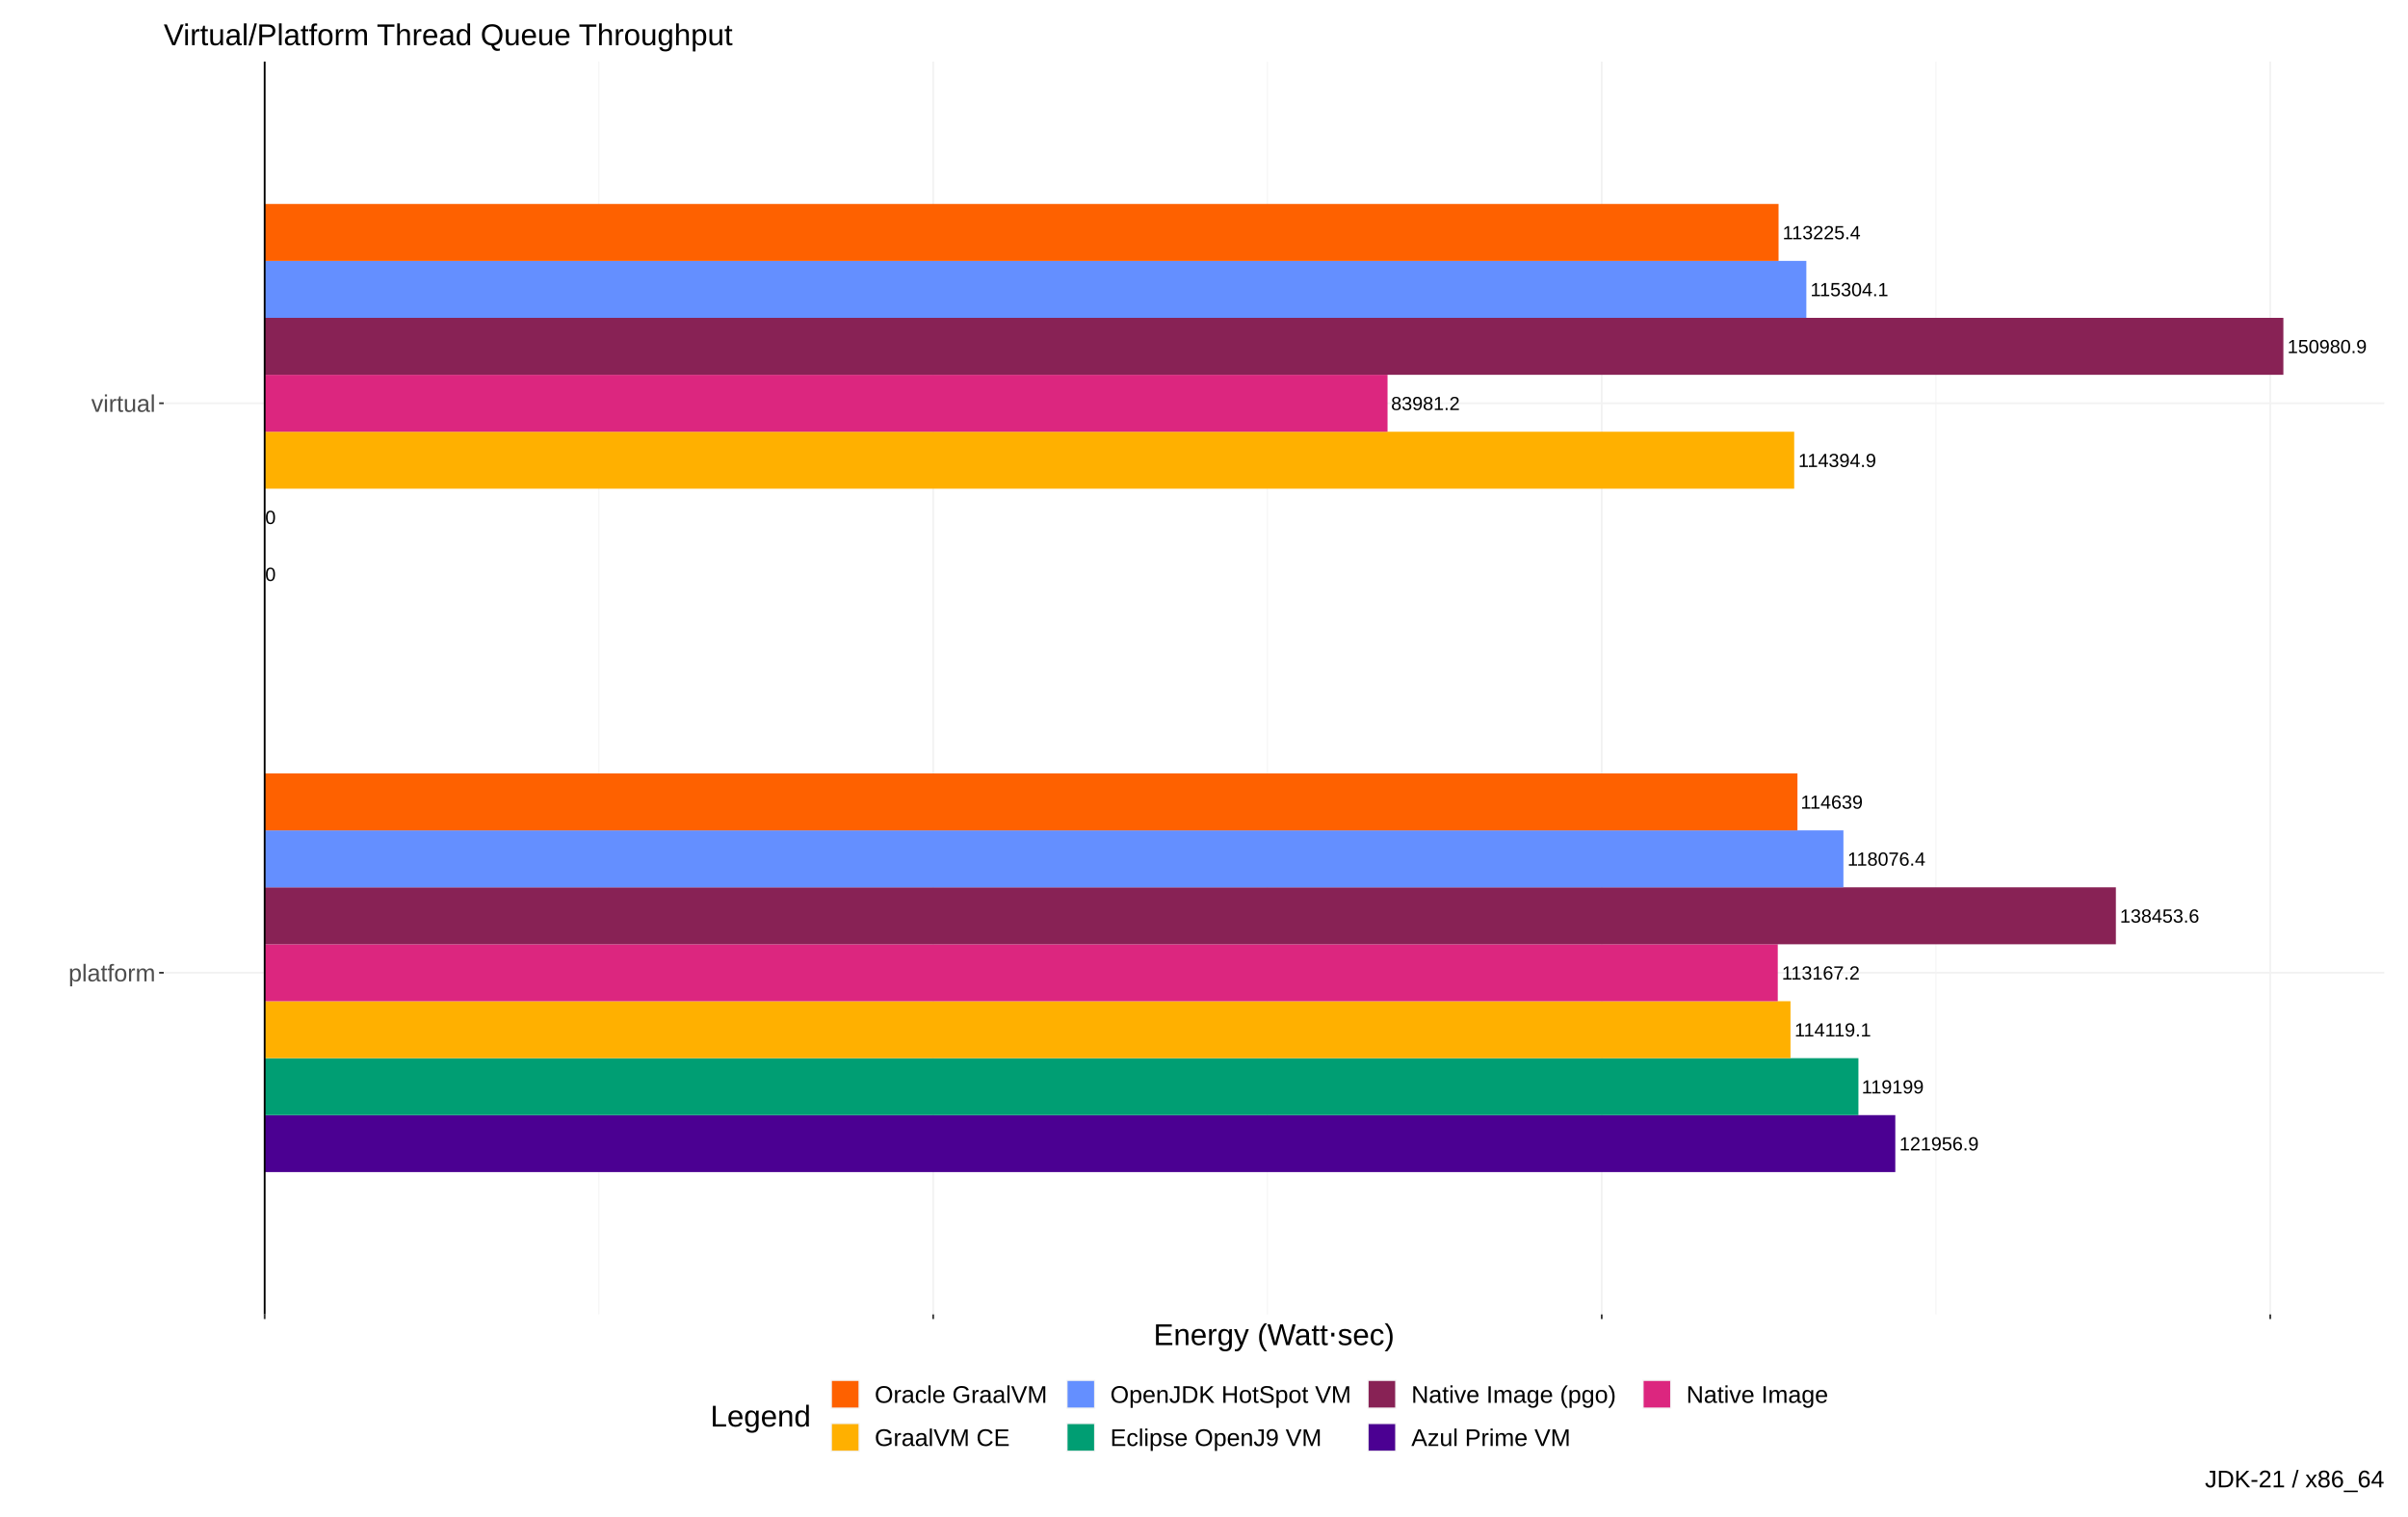
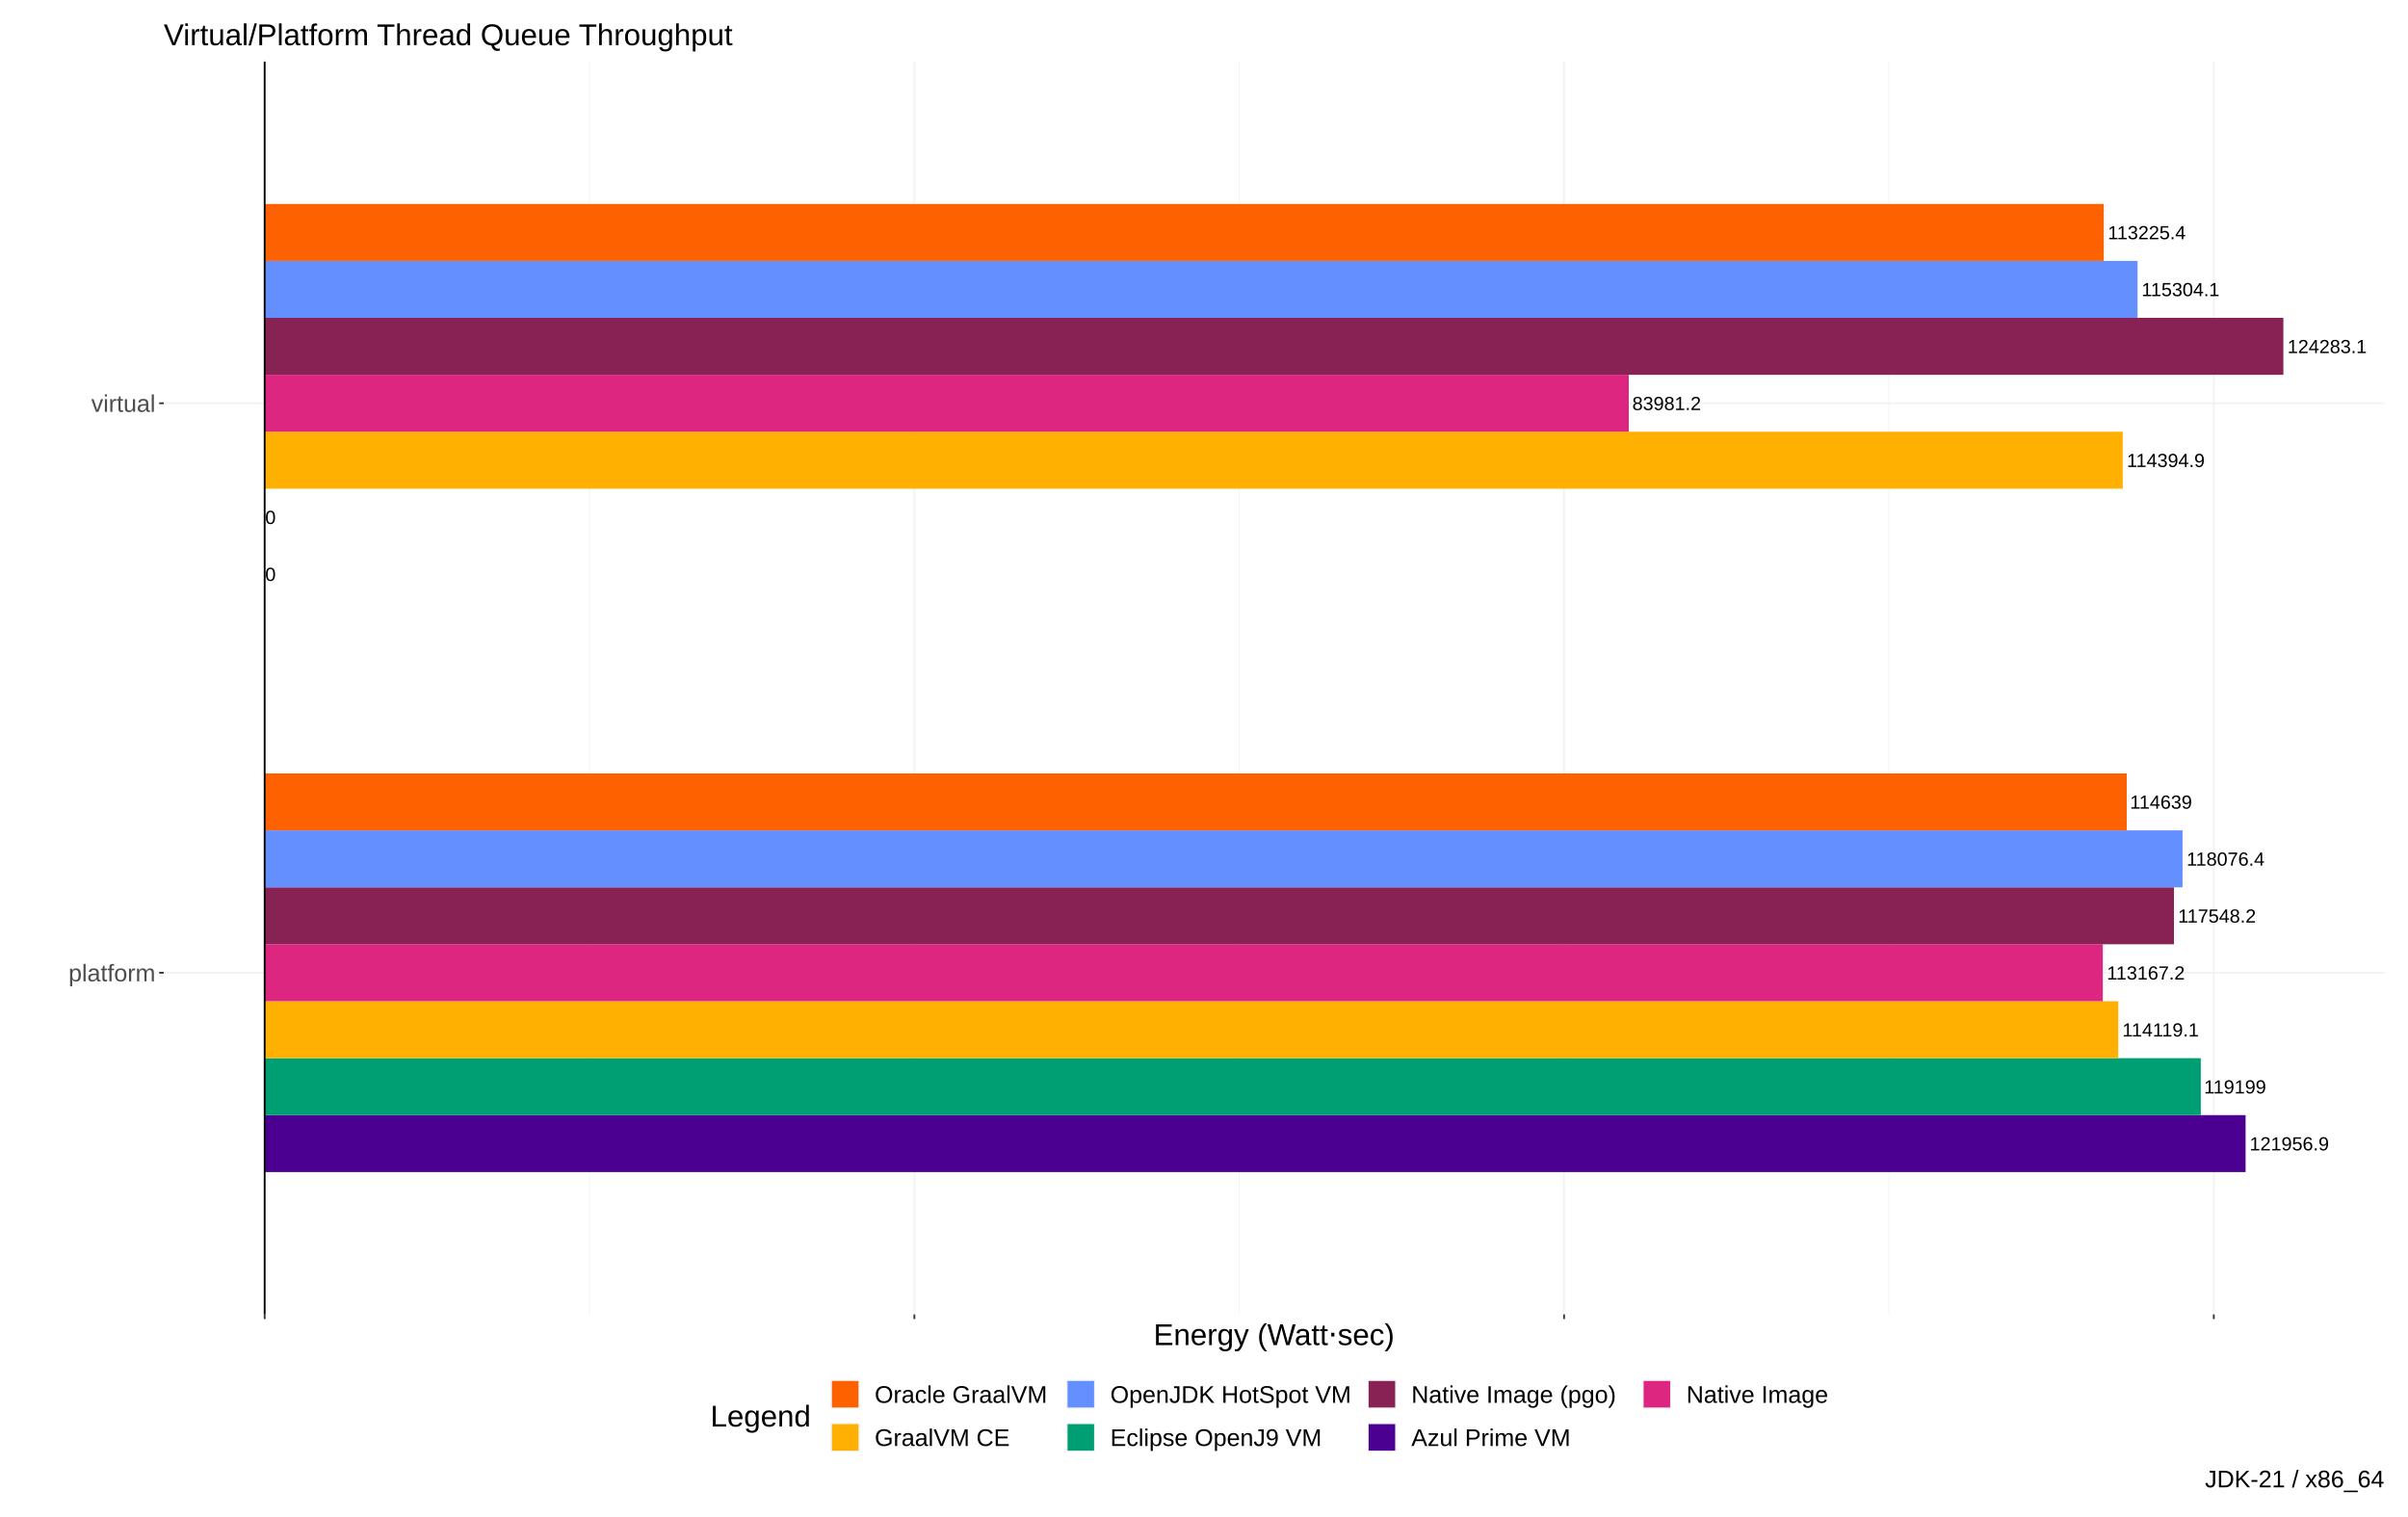
<svg xmlns="http://www.w3.org/2000/svg" class="svglite" width="1440.00pt" height="907.09pt" viewBox="0 0 1440.00 907.09">
  <defs>
    <style type="text/css">
    .svglite line, .svglite polyline, .svglite polygon, .svglite path, .svglite rect, .svglite circle {
      fill: none;
      stroke: #000000;
      stroke-linecap: round;
      stroke-linejoin: round;
      stroke-miterlimit: 10.00;
    }
    .svglite text {
      white-space: pre;
    }
  </style>
  </defs>
  <rect width="100%" height="100%" style="stroke: none; fill: #FFFFFF;" />
  <defs>
    <clipPath id="cpMC4wMHwxNDQwLjAwfDAuMDB8OTA3LjA5">
      <rect x="0.00" y="0.00" width="1440.00" height="907.09" />
    </clipPath>
  </defs>
  <g clip-path="url(#cpMC4wMHwxNDQwLjAwfDAuMDB8OTA3LjA5)">
    <rect x="0.00" y="0.00" width="1440.00" height="907.09" style="stroke-width: 1.07; stroke: #FFFFFF; fill: #FFFFFF;" />
    <rect x="97.91" y="36.82" width="1327.92" height="749.24" style="stroke-width: 1.07; stroke: none;" />
-     <polyline points="358.16,786.06 358.16,36.82 " style="stroke-width: 0.53; stroke: #F2F2F2; stroke-linecap: butt;" />
-     <polyline points="757.94,786.06 757.94,36.82 " style="stroke-width: 0.53; stroke: #F2F2F2; stroke-linecap: butt;" />
-     <polyline points="1157.73,786.06 1157.73,36.82 " style="stroke-width: 0.53; stroke: #F2F2F2; stroke-linecap: butt;" />
+     <polyline points="352.53,786.06 352.53,36.82 " style="stroke-width: 0.53; stroke: #F2F2F2; stroke-linecap: butt;" />
+     <polyline points="741.06,786.06 741.06,36.82 " style="stroke-width: 0.53; stroke: #F2F2F2; stroke-linecap: butt;" />
+     <polyline points="1129.60,786.06 1129.60,36.82 " style="stroke-width: 0.53; stroke: #F2F2F2; stroke-linecap: butt;" />
    <polyline points="97.91,581.73 1425.83,581.73 " style="stroke-width: 1.07; stroke: #F2F2F2; stroke-linecap: butt;" />
    <polyline points="97.91,241.16 1425.83,241.16 " style="stroke-width: 1.07; stroke: #F2F2F2; stroke-linecap: butt;" />
    <polyline points="158.27,786.06 158.27,36.82 " style="stroke-width: 1.07; stroke: #F2F2F2; stroke-linecap: butt;" />
-     <polyline points="558.05,786.06 558.05,36.82 " style="stroke-width: 1.07; stroke: #F2F2F2; stroke-linecap: butt;" />
-     <polyline points="957.84,786.06 957.84,36.82 " style="stroke-width: 1.07; stroke: #F2F2F2; stroke-linecap: butt;" />
-     <polyline points="1357.62,786.06 1357.62,36.82 " style="stroke-width: 1.07; stroke: #F2F2F2; stroke-linecap: butt;" />
-     <rect x="158.27" y="666.87" width="975.13" height="34.06" style="stroke-width: 1.07; stroke: none; stroke-linecap: butt; stroke-linejoin: miter; fill: #4B0092;" />
+     <polyline points="546.80,786.06 546.80,36.82 " style="stroke-width: 1.07; stroke: #F2F2F2; stroke-linecap: butt;" />
+     <polyline points="935.33,786.06 935.33,36.82 " style="stroke-width: 1.07; stroke: #F2F2F2; stroke-linecap: butt;" />
+     <polyline points="1323.86,786.06 1323.86,36.82 " style="stroke-width: 1.07; stroke: #F2F2F2; stroke-linecap: butt;" />
+     <rect x="158.27" y="666.87" width="1184.61" height="34.06" style="stroke-width: 1.07; stroke: none; stroke-linecap: butt; stroke-linejoin: miter; fill: #4B0092;" />
    <rect x="158.27" y="326.30" width="0.00" height="34.06" style="stroke-width: 1.07; stroke: none; stroke-linecap: butt; stroke-linejoin: miter; fill: #4B0092;" />
    <rect x="158.27" y="292.25" width="0.00" height="34.06" style="stroke-width: 1.07; stroke: none; stroke-linecap: butt; stroke-linejoin: miter; fill: #009E73;" />
-     <rect x="158.27" y="632.81" width="953.08" height="34.06" style="stroke-width: 1.07; stroke: none; stroke-linecap: butt; stroke-linejoin: miter; fill: #009E73;" />
-     <rect x="158.27" y="598.75" width="912.46" height="34.06" style="stroke-width: 1.07; stroke: none; stroke-linecap: butt; stroke-linejoin: miter; fill: #FFB000;" />
-     <rect x="158.27" y="258.19" width="914.67" height="34.06" style="stroke-width: 1.07; stroke: none; stroke-linecap: butt; stroke-linejoin: miter; fill: #FFB000;" />
-     <rect x="158.27" y="224.13" width="671.49" height="34.06" style="stroke-width: 1.07; stroke: none; stroke-linecap: butt; stroke-linejoin: miter; fill: #DC267F;" />
-     <rect x="158.27" y="564.70" width="904.85" height="34.06" style="stroke-width: 1.07; stroke: none; stroke-linecap: butt; stroke-linejoin: miter; fill: #DC267F;" />
+     <rect x="158.27" y="632.81" width="1157.82" height="34.06" style="stroke-width: 1.07; stroke: none; stroke-linecap: butt; stroke-linejoin: miter; fill: #009E73;" />
+     <rect x="158.27" y="598.75" width="1108.48" height="34.06" style="stroke-width: 1.07; stroke: none; stroke-linecap: butt; stroke-linejoin: miter; fill: #FFB000;" />
+     <rect x="158.27" y="258.19" width="1111.15" height="34.06" style="stroke-width: 1.07; stroke: none; stroke-linecap: butt; stroke-linejoin: miter; fill: #FFB000;" />
+     <rect x="158.27" y="224.13" width="815.74" height="34.06" style="stroke-width: 1.07; stroke: none; stroke-linecap: butt; stroke-linejoin: miter; fill: #DC267F;" />
+     <rect x="158.27" y="564.70" width="1099.23" height="34.06" style="stroke-width: 1.07; stroke: none; stroke-linecap: butt; stroke-linejoin: miter; fill: #DC267F;" />
    <rect x="158.27" y="190.08" width="1207.20" height="34.06" style="stroke-width: 1.07; stroke: none; stroke-linecap: butt; stroke-linejoin: miter; fill: #882255;" />
-     <rect x="158.27" y="530.64" width="1107.04" height="34.06" style="stroke-width: 1.07; stroke: none; stroke-linecap: butt; stroke-linejoin: miter; fill: #882255;" />
-     <rect x="158.27" y="156.02" width="921.94" height="34.06" style="stroke-width: 1.07; stroke: none; stroke-linecap: butt; stroke-linejoin: miter; fill: #648FFF;" />
-     <rect x="158.27" y="496.58" width="944.11" height="34.06" style="stroke-width: 1.07; stroke: none; stroke-linecap: butt; stroke-linejoin: miter; fill: #648FFF;" />
-     <rect x="158.27" y="121.97" width="905.32" height="34.06" style="stroke-width: 1.07; stroke: none; stroke-linecap: butt; stroke-linejoin: miter; fill: #FE6100;" />
-     <rect x="158.27" y="462.53" width="916.62" height="34.06" style="stroke-width: 1.07; stroke: none; stroke-linecap: butt; stroke-linejoin: miter; fill: #FE6100;" />
-     <text x="1135.83" y="687.96" style="font-size: 11.38px; font-family: &quot;Liberation Sans&quot;;" textLength="48.61px" lengthAdjust="spacingAndGlyphs">121956.9</text>
+     <rect x="158.27" y="530.64" width="1141.78" height="34.06" style="stroke-width: 1.07; stroke: none; stroke-linecap: butt; stroke-linejoin: miter; fill: #882255;" />
+     <rect x="158.27" y="156.02" width="1119.99" height="34.06" style="stroke-width: 1.07; stroke: none; stroke-linecap: butt; stroke-linejoin: miter; fill: #648FFF;" />
+     <rect x="158.27" y="496.58" width="1146.91" height="34.06" style="stroke-width: 1.07; stroke: none; stroke-linecap: butt; stroke-linejoin: miter; fill: #648FFF;" />
+     <rect x="158.27" y="121.97" width="1099.79" height="34.06" style="stroke-width: 1.07; stroke: none; stroke-linecap: butt; stroke-linejoin: miter; fill: #FE6100;" />
+     <rect x="158.27" y="462.53" width="1113.53" height="34.06" style="stroke-width: 1.07; stroke: none; stroke-linecap: butt; stroke-linejoin: miter; fill: #FE6100;" />
+     <text x="1345.30" y="687.96" style="font-size: 11.38px; font-family: &quot;Liberation Sans&quot;;" textLength="48.61px" lengthAdjust="spacingAndGlyphs">121956.9</text>
    <text x="158.59" y="347.40" style="font-size: 11.38px; font-family: &quot;Liberation Sans&quot;;" textLength="6.51px" lengthAdjust="spacingAndGlyphs">0</text>
    <text x="158.59" y="313.34" style="font-size: 11.38px; font-family: &quot;Liberation Sans&quot;;" textLength="6.51px" lengthAdjust="spacingAndGlyphs">0</text>
-     <text x="1113.30" y="653.90" style="font-size: 11.38px; font-family: &quot;Liberation Sans&quot;;" textLength="39.05px" lengthAdjust="spacingAndGlyphs">119199</text>
-     <text x="1073.16" y="619.85" style="font-size: 11.38px; font-family: &quot;Liberation Sans&quot;;" textLength="48.61px" lengthAdjust="spacingAndGlyphs">114119.1</text>
-     <text x="1075.37" y="279.28" style="font-size: 11.38px; font-family: &quot;Liberation Sans&quot;;" textLength="48.61px" lengthAdjust="spacingAndGlyphs">114394.9</text>
-     <text x="831.86" y="245.23" style="font-size: 11.38px; font-family: &quot;Liberation Sans&quot;;" textLength="42.10px" lengthAdjust="spacingAndGlyphs">83981.2</text>
-     <text x="1065.55" y="585.79" style="font-size: 11.38px; font-family: &quot;Liberation Sans&quot;;" textLength="48.61px" lengthAdjust="spacingAndGlyphs">113167.2</text>
-     <text x="1367.90" y="211.17" style="font-size: 11.38px; font-family: &quot;Liberation Sans&quot;;" textLength="48.61px" lengthAdjust="spacingAndGlyphs">150980.9</text>
-     <text x="1267.73" y="551.73" style="font-size: 11.38px; font-family: &quot;Liberation Sans&quot;;" textLength="48.61px" lengthAdjust="spacingAndGlyphs">138453.6</text>
-     <text x="1082.64" y="177.11" style="font-size: 11.38px; font-family: &quot;Liberation Sans&quot;;" textLength="48.61px" lengthAdjust="spacingAndGlyphs">115304.1</text>
-     <text x="1104.80" y="517.68" style="font-size: 11.38px; font-family: &quot;Liberation Sans&quot;;" textLength="48.61px" lengthAdjust="spacingAndGlyphs">118076.4</text>
-     <text x="1066.01" y="143.06" style="font-size: 11.38px; font-family: &quot;Liberation Sans&quot;;" textLength="48.61px" lengthAdjust="spacingAndGlyphs">113225.4</text>
-     <text x="1076.84" y="483.62" style="font-size: 11.38px; font-family: &quot;Liberation Sans&quot;;" textLength="39.05px" lengthAdjust="spacingAndGlyphs">114639</text>
+     <text x="1318.04" y="653.90" style="font-size: 11.38px; font-family: &quot;Liberation Sans&quot;;" textLength="39.05px" lengthAdjust="spacingAndGlyphs">119199</text>
+     <text x="1269.17" y="619.85" style="font-size: 11.38px; font-family: &quot;Liberation Sans&quot;;" textLength="48.61px" lengthAdjust="spacingAndGlyphs">114119.1</text>
+     <text x="1271.85" y="279.28" style="font-size: 11.38px; font-family: &quot;Liberation Sans&quot;;" textLength="48.61px" lengthAdjust="spacingAndGlyphs">114394.9</text>
+     <text x="976.11" y="245.23" style="font-size: 11.38px; font-family: &quot;Liberation Sans&quot;;" textLength="42.10px" lengthAdjust="spacingAndGlyphs">83981.2</text>
+     <text x="1259.92" y="585.79" style="font-size: 11.38px; font-family: &quot;Liberation Sans&quot;;" textLength="48.61px" lengthAdjust="spacingAndGlyphs">113167.2</text>
+     <text x="1367.90" y="211.17" style="font-size: 11.38px; font-family: &quot;Liberation Sans&quot;;" textLength="48.61px" lengthAdjust="spacingAndGlyphs">124283.1</text>
+     <text x="1302.48" y="551.73" style="font-size: 11.38px; font-family: &quot;Liberation Sans&quot;;" textLength="48.61px" lengthAdjust="spacingAndGlyphs">117548.2</text>
+     <text x="1280.68" y="177.11" style="font-size: 11.38px; font-family: &quot;Liberation Sans&quot;;" textLength="48.61px" lengthAdjust="spacingAndGlyphs">115304.1</text>
+     <text x="1307.61" y="517.68" style="font-size: 11.38px; font-family: &quot;Liberation Sans&quot;;" textLength="48.61px" lengthAdjust="spacingAndGlyphs">118076.4</text>
+     <text x="1260.49" y="143.06" style="font-size: 11.38px; font-family: &quot;Liberation Sans&quot;;" textLength="48.61px" lengthAdjust="spacingAndGlyphs">113225.4</text>
+     <text x="1273.74" y="483.62" style="font-size: 11.38px; font-family: &quot;Liberation Sans&quot;;" textLength="39.05px" lengthAdjust="spacingAndGlyphs">114639</text>
    <line x1="158.27" y1="786.06" x2="158.27" y2="36.82" style="stroke-width: 1.07; stroke-linecap: butt;" />
    <text x="92.97" y="586.87" text-anchor="end" style="font-size: 14.40px;fill: #4D4D4D; font-family: &quot;Liberation Sans&quot;;" textLength="58.89px" lengthAdjust="spacingAndGlyphs">platform</text>
    <text x="92.97" y="246.30" text-anchor="end" style="font-size: 14.40px;fill: #4D4D4D; font-family: &quot;Liberation Sans&quot;;" textLength="42.84px" lengthAdjust="spacingAndGlyphs">virtual</text>
    <polyline points="95.17,581.73 97.91,581.73 " style="stroke-width: 1.07; stroke: #333333; stroke-linecap: butt;" />
    <polyline points="95.17,241.16 97.91,241.16 " style="stroke-width: 1.07; stroke: #333333; stroke-linecap: butt;" />
    <polyline points="158.27,788.80 158.27,786.06 " style="stroke-width: 1.07; stroke: #333333; stroke-linecap: butt;" />
-     <polyline points="558.05,788.80 558.05,786.06 " style="stroke-width: 1.07; stroke: #333333; stroke-linecap: butt;" />
-     <polyline points="957.84,788.80 957.84,786.06 " style="stroke-width: 1.07; stroke: #333333; stroke-linecap: butt;" />
-     <polyline points="1357.62,788.80 1357.62,786.06 " style="stroke-width: 1.07; stroke: #333333; stroke-linecap: butt;" />
+     <polyline points="546.80,788.80 546.80,786.06 " style="stroke-width: 1.07; stroke: #333333; stroke-linecap: butt;" />
+     <polyline points="935.33,788.80 935.33,786.06 " style="stroke-width: 1.07; stroke: #333333; stroke-linecap: butt;" />
+     <polyline points="1323.86,788.80 1323.86,786.06 " style="stroke-width: 1.07; stroke: #333333; stroke-linecap: butt;" />
    <text x="761.87" y="804.39" text-anchor="middle" style="font-size: 18.00px; font-family: &quot;Liberation Sans&quot;;" textLength="152.52px" lengthAdjust="spacingAndGlyphs">Energy (Watt⋅sec)</text>
    <rect x="419.35" y="819.67" width="685.04" height="54.02" style="stroke-width: 1.07; stroke: none; fill: #FFFFFF;" />
    <text x="424.82" y="853.11" style="font-size: 18.00px; font-family: &quot;Liberation Sans&quot;;" textLength="63.01px" lengthAdjust="spacingAndGlyphs">Legend</text>
    <rect x="496.80" y="825.15" width="17.28" height="17.28" style="stroke-width: 1.07; stroke: none; fill: #F2F2F2;" />
    <rect x="497.51" y="825.86" width="15.86" height="15.86" style="stroke-width: 1.07; stroke: none; stroke-linecap: butt; stroke-linejoin: miter; fill: #FE6100;" />
    <rect x="637.70" y="825.15" width="17.28" height="17.28" style="stroke-width: 1.07; stroke: none; fill: #F2F2F2;" />
    <rect x="638.41" y="825.86" width="15.86" height="15.86" style="stroke-width: 1.07; stroke: none; stroke-linecap: butt; stroke-linejoin: miter; fill: #648FFF;" />
    <rect x="817.74" y="825.15" width="17.28" height="17.28" style="stroke-width: 1.07; stroke: none; fill: #F2F2F2;" />
    <rect x="818.45" y="825.86" width="15.86" height="15.86" style="stroke-width: 1.07; stroke: none; stroke-linecap: butt; stroke-linejoin: miter; fill: #882255;" />
    <rect x="982.20" y="825.15" width="17.28" height="17.28" style="stroke-width: 1.07; stroke: none; fill: #F2F2F2;" />
    <rect x="982.91" y="825.86" width="15.86" height="15.86" style="stroke-width: 1.07; stroke: none; stroke-linecap: butt; stroke-linejoin: miter; fill: #DC267F;" />
    <rect x="496.80" y="850.94" width="17.28" height="17.28" style="stroke-width: 1.07; stroke: none; fill: #F2F2F2;" />
    <rect x="497.51" y="851.65" width="15.86" height="15.86" style="stroke-width: 1.07; stroke: none; stroke-linecap: butt; stroke-linejoin: miter; fill: #FFB000;" />
    <rect x="637.70" y="850.94" width="17.28" height="17.28" style="stroke-width: 1.07; stroke: none; fill: #F2F2F2;" />
    <rect x="638.41" y="851.65" width="15.86" height="15.86" style="stroke-width: 1.07; stroke: none; stroke-linecap: butt; stroke-linejoin: miter; fill: #009E73;" />
    <rect x="817.74" y="850.94" width="17.28" height="17.28" style="stroke-width: 1.07; stroke: none; fill: #F2F2F2;" />
    <rect x="818.45" y="851.65" width="15.86" height="15.86" style="stroke-width: 1.07; stroke: none; stroke-linecap: butt; stroke-linejoin: miter; fill: #4B0092;" />
    <text x="523.04" y="838.93" style="font-size: 14.40px; font-family: &quot;Liberation Sans&quot;;" textLength="105.69px" lengthAdjust="spacingAndGlyphs">Oracle GraalVM</text>
    <text x="663.95" y="838.93" style="font-size: 14.40px; font-family: &quot;Liberation Sans&quot;;" textLength="144.83px" lengthAdjust="spacingAndGlyphs">OpenJDK HotSpot VM</text>
    <text x="843.99" y="838.93" style="font-size: 14.40px; font-family: &quot;Liberation Sans&quot;;" textLength="129.25px" lengthAdjust="spacingAndGlyphs">Native Image (pgo)</text>
    <text x="1008.45" y="838.93" style="font-size: 14.40px; font-family: &quot;Liberation Sans&quot;;" textLength="90.46px" lengthAdjust="spacingAndGlyphs">Native Image</text>
    <text x="523.04" y="864.72" style="font-size: 14.40px; font-family: &quot;Liberation Sans&quot;;" textLength="78.80px" lengthAdjust="spacingAndGlyphs">GraalVM CE</text>
    <text x="663.95" y="864.72" style="font-size: 14.40px; font-family: &quot;Liberation Sans&quot;;" textLength="124.62px" lengthAdjust="spacingAndGlyphs">Eclipse OpenJ9 VM</text>
    <text x="843.99" y="864.72" style="font-size: 14.40px; font-family: &quot;Liberation Sans&quot;;" textLength="97.67px" lengthAdjust="spacingAndGlyphs">Azul Prime VM</text>
    <text x="97.91" y="27.03" style="font-size: 18.00px; font-family: &quot;Liberation Sans&quot;;" textLength="367.48px" lengthAdjust="spacingAndGlyphs">Virtual/Platform Thread Queue Throughput</text>
    <text x="1425.83" y="889.46" text-anchor="end" style="font-size: 14.40px; font-family: &quot;Liberation Sans&quot;;" textLength="104.20px" lengthAdjust="spacingAndGlyphs">JDK-21 / x86_64</text>
  </g>
</svg>
